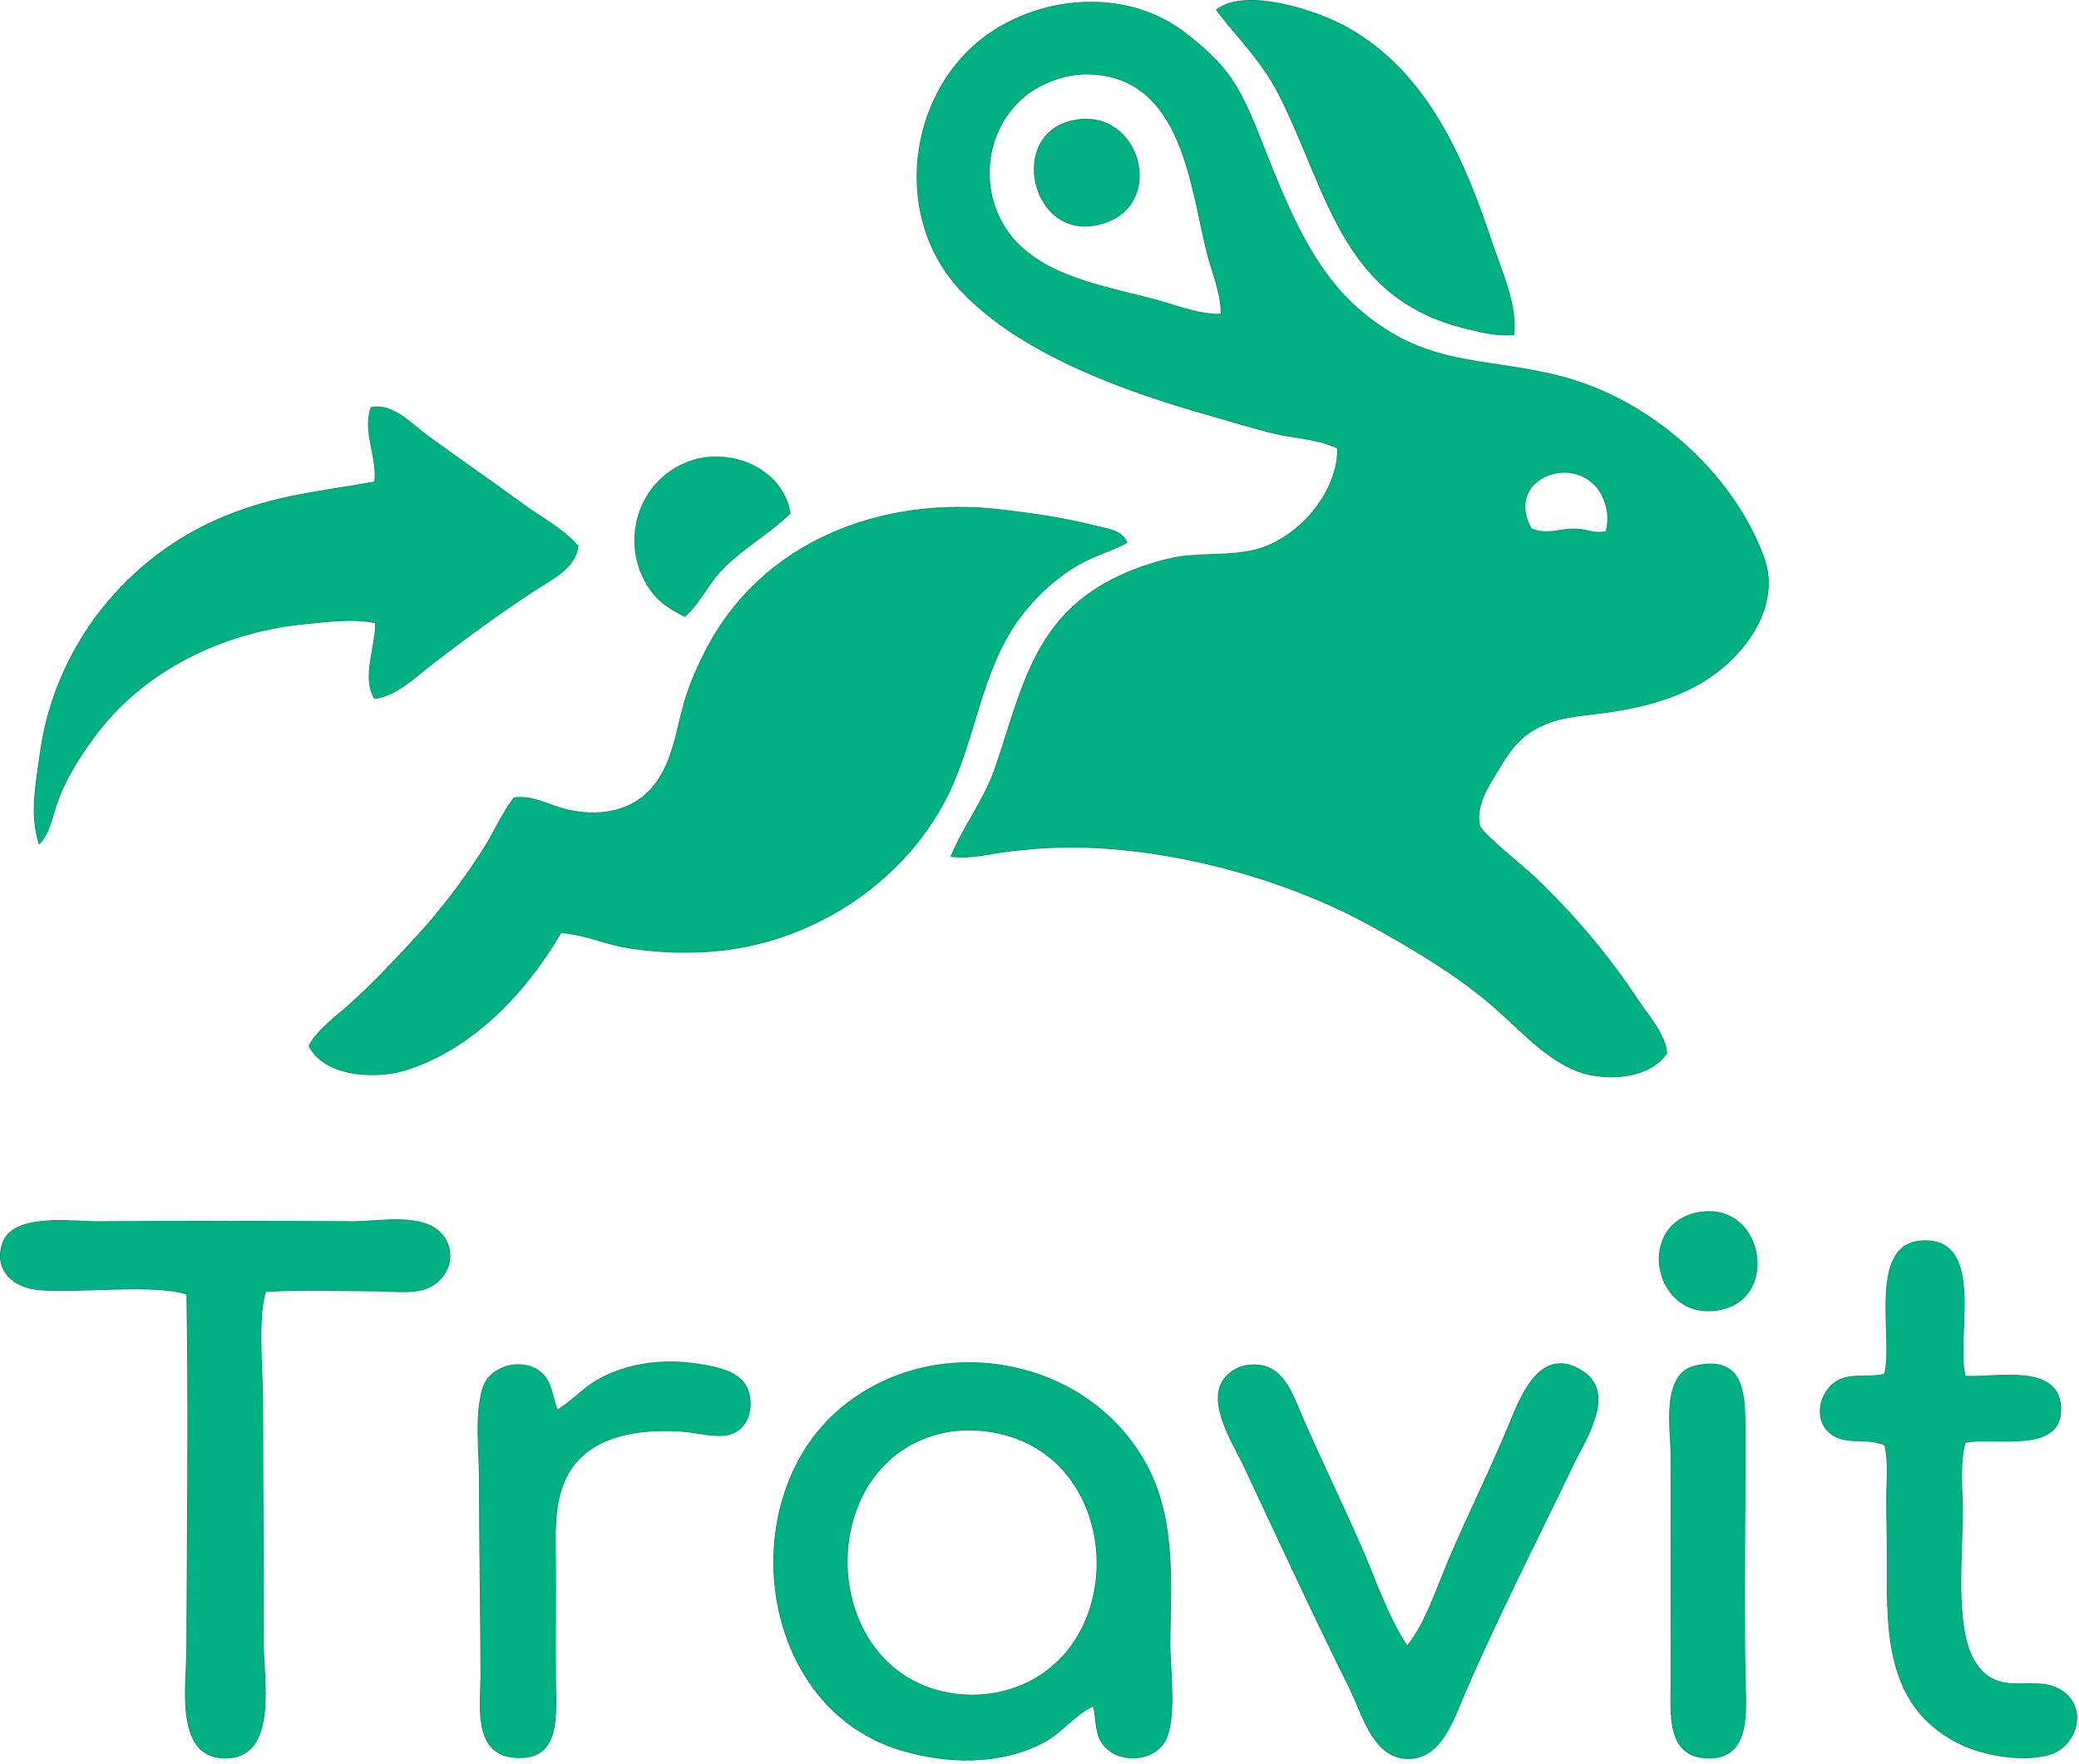
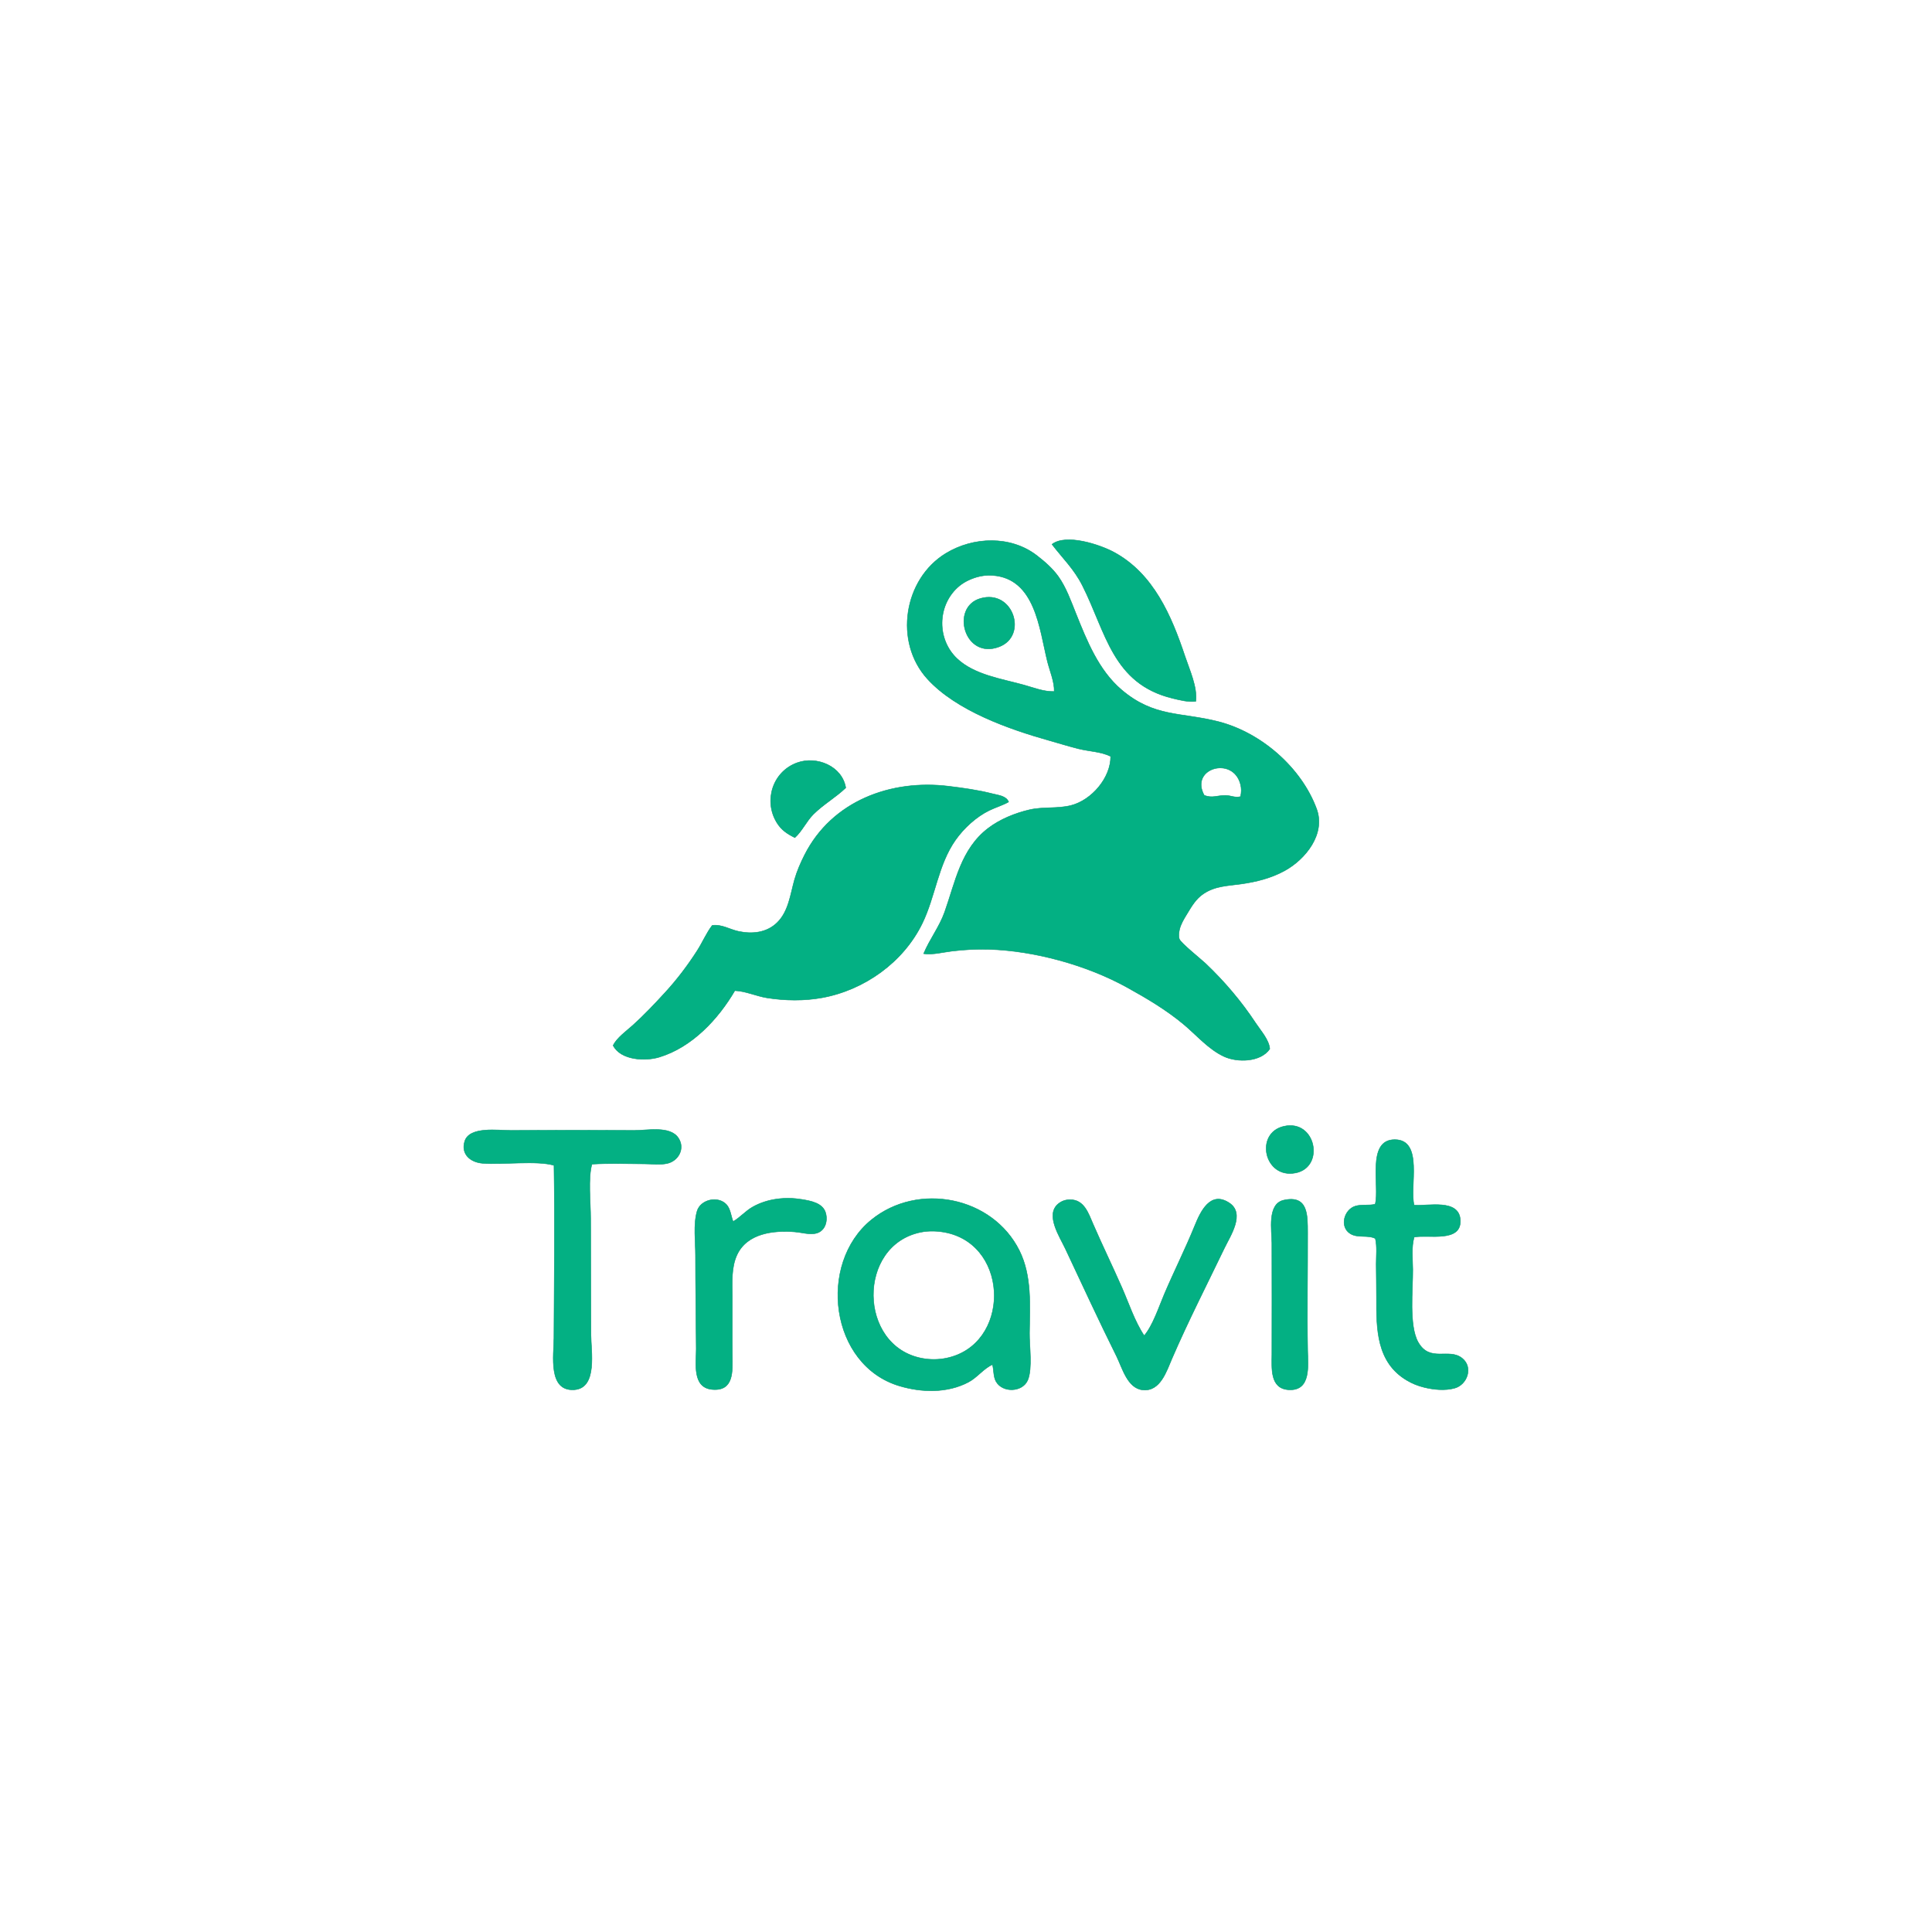
- <svg xmlns="http://www.w3.org/2000/svg" width="533" height="452" viewBox="0 0 533 452" fill="none">
-   <path fill-rule="evenodd" clip-rule="evenodd" d="M427.295 269.988C422.455 277.058 410.085 277.278 403.005 273.978C394.845 270.188 388.515 262.678 381.685 256.968C372.485 249.288 362.165 243.178 351.725 237.398C330.435 225.608 302.695 217.948 278.455 217.208C271.825 217.008 265.385 217.358 258.815 218.158C253.865 218.758 248.765 220.188 243.855 219.508C247.005 211.868 252.175 205.378 254.985 197.438C260.675 181.398 263.555 164.128 277.975 153.078C284.225 148.278 292.345 144.998 299.965 143.228C307.245 141.548 314.735 142.788 321.975 140.938C332.875 138.148 343.055 126.318 342.975 114.918C337.765 112.368 331.555 112.298 325.955 110.898C320.765 109.598 315.615 107.988 310.475 106.538C289.115 100.528 261.215 90.738 245.865 73.908C227.995 54.318 233.215 20.968 255.655 7.318C270.145 -1.502 289.965 -2.222 303.845 8.488C307.955 11.658 312.165 15.318 315.205 19.568C319.345 25.368 321.905 32.618 324.535 39.178C330.325 53.618 336.545 69.258 348.695 79.618C365.965 94.338 380.055 91.418 400.005 96.498C422.545 102.238 443.985 120.718 452.115 142.758C457.035 156.078 446.215 169.508 435.135 175.568C427.995 179.468 420.195 181.418 412.175 182.558C405.025 183.578 398.395 183.548 392.145 187.748C388.055 190.498 385.815 194.488 383.315 198.608C381.775 201.148 380.105 203.838 379.445 206.778C379.115 208.278 378.875 210.258 379.375 211.748C380.075 213.818 390.975 222.538 393.335 224.778C403.235 234.188 412.295 244.838 419.815 256.258C422.485 260.308 426.935 265.168 427.295 269.988ZM388.085 85.768C383.925 86.208 379.795 85.128 375.745 84.148C343.965 76.428 340.515 49.138 328.035 24.448C323.545 15.558 317.625 10.058 311.875 2.538C319.305 -3.262 337.315 2.698 344.835 6.788C365.665 18.118 375.205 40.448 382.335 61.808C384.725 68.988 389.025 78.238 388.085 85.768ZM313.055 80.558C313.235 75.428 310.665 69.528 309.415 64.478C305.195 47.428 303.055 20.528 280.325 19.008C277.445 18.818 274.695 19.098 271.935 19.918C268.145 21.058 264.615 22.788 261.695 25.508C251.025 35.428 250.865 52.888 261.445 63.008C270.615 71.778 285.335 73.848 297.055 77.118C302.315 78.588 307.585 80.728 313.055 80.558ZM273.915 31.248C291.335 26.178 299.275 51.068 283.785 56.868C265.415 63.758 257.945 35.898 273.915 31.248ZM95.165 104.458C100.865 103.428 105.245 108.568 109.755 111.858C117.865 117.778 126.145 123.488 134.255 129.408C138.835 132.758 144.495 135.688 148.165 140.008C147.535 145.638 141.405 148.458 136.955 151.378C128.035 157.228 119.265 163.638 110.825 170.148C106.395 173.558 101.695 178.268 96.095 179.068C92.695 173.838 96.425 165.658 96.305 159.638C90.375 158.448 84.285 159.308 78.325 159.878C57.265 161.888 36.705 171.698 24.015 189.028C20.435 193.908 16.925 199.408 14.825 205.108C13.425 208.868 12.785 213.478 10.065 216.328C7.615 208.718 9.265 201.028 10.305 193.288C13.955 166.038 32.405 142.618 57.955 132.278C71.515 126.798 82.145 126.108 96.095 123.558C96.865 117.238 92.935 110.538 95.165 104.458ZM202.555 131.588C197.265 136.678 190.695 140.348 185.405 145.618C181.665 149.358 179.445 154.558 175.585 158.008C171.515 155.978 168.455 153.988 166.025 150.038C158.945 138.498 163.775 123.048 176.765 118.328C187.115 114.558 200.655 120.058 202.555 131.588ZM411.795 136.258C412.325 133.998 412.375 131.988 411.775 129.688C407.795 114.478 384.645 121.228 392.545 135.548C396.795 137.278 399.465 135.588 403.765 135.628C406.855 135.648 408.705 137.018 411.795 136.258ZM288.885 139.068C285.735 140.858 282.025 141.938 278.705 143.538C271.785 146.888 265.175 152.958 260.745 159.238C251.475 172.398 250.065 189.138 243.155 203.378C233.155 223.998 212.455 238.758 190.045 242.848C180.475 244.588 170.455 244.438 160.875 242.928C155.105 242.008 149.625 239.348 143.785 239.098C134.855 254.338 121.025 269.108 103.675 274.358C96.285 276.588 83.265 276.028 79.255 268.118C81.385 263.988 86.225 260.588 89.685 257.478C95.755 252.018 101.335 246.078 106.855 240.068C113.165 233.188 118.845 225.688 123.875 217.828C126.655 213.488 128.665 208.618 131.785 204.528C136.875 203.848 140.825 206.618 145.715 207.678C152.945 209.238 160.655 208.458 166.185 203.068C172.255 197.148 173.205 188.098 175.385 180.378C176.685 175.788 178.595 171.418 180.745 167.168C195.235 138.578 226.455 126.988 257.105 130.758C265.005 131.728 272.635 132.778 280.375 134.748C283.615 135.568 287.555 135.878 288.885 139.068ZM434.815 310.998C451.765 307.188 456.635 332.588 441.015 335.698C424.255 339.018 419.165 314.508 434.815 310.998ZM68.045 331.058C65.915 338.208 67.345 351.778 67.335 359.768C67.325 380.338 67.525 400.918 67.505 421.488C67.485 429.888 71.205 449.808 58.645 450.628C44.575 451.538 47.865 432.018 47.895 423.358C48.025 392.838 48.435 362.188 47.925 331.708C38.845 328.988 20.645 331.468 10.065 330.608C3.815 330.108 -1.555 325.888 0.615 318.918C3.135 310.858 18.575 313.228 25.025 313.188C46.845 313.068 68.665 313.058 90.485 313.188C97.245 313.228 109.465 310.578 113.855 317.208C117.525 322.748 113.895 329.468 107.745 330.728C104.035 331.498 99.865 330.928 96.095 330.908C86.765 330.868 77.355 330.498 68.045 331.058ZM503.825 352.798C511.125 353.358 527.685 349.258 528.295 360.728C528.945 372.888 511.065 368.238 503.825 369.738C502.295 375.048 503.045 381.358 503.095 386.888C503.195 397.248 500.965 416.648 505.955 425.438C512.205 436.438 522.165 428.238 529.275 433.938C535.275 438.748 531.955 448.008 525.195 449.818C520.105 451.188 514.235 450.608 509.205 449.378C505.775 448.538 502.885 447.388 499.855 445.578C483.895 436.048 483.775 418.468 483.865 401.848C483.905 395.928 483.715 389.998 483.705 384.078C483.705 379.608 484.265 374.798 483.255 370.468C479.155 368.418 473.985 370.388 469.985 367.908C464.175 364.298 466.655 355.188 472.605 353.328C476.015 352.268 479.725 353.148 483.175 352.288C485.635 342.998 478.405 318.088 493.535 318.078C509.005 318.058 501.235 343.408 503.825 352.798ZM142.855 361.488C146.485 359.438 149.385 355.928 153.235 353.758C161.055 349.328 170.635 348.308 179.355 349.768C183.945 350.538 190.475 351.628 191.935 357.008C193.255 361.848 191.225 367.248 185.875 367.898C182.375 368.318 179.025 367.228 175.585 366.958C164.465 366.058 150.305 367.548 144.915 379.148C141.845 385.758 142.365 393.818 142.405 400.908C142.465 411.508 142.315 422.108 142.435 432.708C142.515 440.588 143.385 451.478 131.855 450.488C121.035 449.568 123.335 436.568 123.315 428.968C123.245 412.448 122.925 395.928 122.935 379.408C122.945 372.058 121.715 363.208 123.735 356.078C125.525 349.758 134.935 347.678 139.365 352.518C141.455 354.808 141.765 358.678 142.855 361.488ZM280.325 437.288C275.675 439.318 272.265 444.128 267.565 446.608C256.405 452.478 242.935 452.148 231.125 448.648C194.175 437.728 187.535 383.838 216.135 360.588C240.925 340.438 280.325 348.258 294.575 376.858C301.285 390.318 300.115 405.978 299.925 420.588C299.845 427.398 301.595 439.268 299.055 445.428C296.305 452.068 285.625 452.368 282.205 446.228C280.745 443.618 281.105 440.158 280.325 437.288ZM360.745 421.978C365.355 416.568 368.575 406.618 371.415 399.958C376.605 387.778 382.575 375.938 387.555 363.668C390.585 356.208 395.795 344.988 405.835 351.608C414.415 357.268 406.385 369.058 403.225 375.628C393.925 394.958 384.065 414.228 375.555 433.908C372.615 440.688 369.305 451.738 359.915 450.718C351.805 449.838 349.105 438.928 346.085 432.868C336.725 414.038 327.895 394.878 318.945 375.848C316.025 369.618 308.165 357.918 315.175 352.118C317.025 350.578 319.075 349.908 321.465 349.898C328.945 349.848 331.225 357.228 333.715 362.958C338.595 374.188 343.965 385.208 348.895 396.418C352.555 404.718 355.705 414.468 360.745 421.978ZM434.705 350.148C447.675 347.258 447.335 358.278 447.365 367.248C447.425 388.128 447.015 409.028 447.375 429.898C447.505 437.708 449.275 451.238 437.475 450.648C427.265 450.138 428.405 439.128 428.425 431.778C428.485 412.138 428.455 392.498 428.415 372.858C428.405 366.388 425.795 352.138 434.705 350.148ZM242.225 367.148C208.395 374.128 209.035 427.538 242.955 433.968C247.235 434.778 251.655 434.758 255.925 433.878C289.665 426.888 289.665 374.888 256.235 367.428C251.755 366.428 246.745 366.208 242.225 367.148Z" fill="#03B083" stroke="#00966F" stroke-width="0.25" stroke-linejoin="round" />
+ <svg xmlns="http://www.w3.org/2000/svg" width="1024" height="1024" viewBox="0 0 1024 1024" fill="none">
+   <path fill-rule="evenodd" clip-rule="evenodd" d="M673 555.95C668.16 563.02 655.79 563.24 648.71 559.94C640.55 556.15 634.22 548.64 627.39 542.93C618.19 535.25 607.87 529.14 597.43 523.36C576.14 511.57 548.4 503.91 524.16 503.17C517.53 502.97 511.09 503.32 504.52 504.12C499.57 504.72 494.47 506.15 489.56 505.47C492.71 497.83 497.88 491.34 500.69 483.4C506.38 467.36 509.26 450.09 523.68 439.04C529.93 434.24 538.05 430.96 545.67 429.19C552.95 427.51 560.44 428.75 567.68 426.9C578.58 424.11 588.76 412.28 588.68 400.88C583.47 398.33 577.26 398.26 571.66 396.86C566.47 395.56 561.32 393.95 556.18 392.5C534.82 386.49 506.92 376.7 491.57 359.87C473.7 340.28 478.92 306.93 501.36 293.28C515.85 284.46 535.67 283.74 549.55 294.45C553.66 297.62 557.87 301.28 560.91 305.53C565.05 311.33 567.61 318.58 570.24 325.14C576.03 339.58 582.25 355.22 594.4 365.58C611.67 380.3 625.76 377.38 645.71 382.46C668.25 388.2 689.69 406.68 697.82 428.72C702.74 442.04 691.92 455.47 680.84 461.53C673.7 465.43 665.9 467.38 657.88 468.52C650.73 469.54 644.1 469.51 637.85 473.71C633.76 476.46 631.52 480.45 629.02 484.57C627.48 487.11 625.81 489.8 625.15 492.74C624.82 494.24 624.58 496.22 625.08 497.71C625.78 499.78 636.68 508.5 639.04 510.74C648.94 520.15 658 530.8 665.52 542.22C668.19 546.27 672.64 551.13 673 555.95ZM633.79 371.73C629.63 372.17 625.5 371.09 621.45 370.11C589.67 362.39 586.22 335.1 573.74 310.41C569.25 301.52 563.33 296.02 557.58 288.5C565.01 282.7 583.02 288.66 590.54 292.75C611.37 304.08 620.91 326.41 628.04 347.77C630.43 354.95 634.73 364.2 633.79 371.73ZM558.76 366.52C558.94 361.39 556.37 355.49 555.12 350.44C550.9 333.39 548.76 306.49 526.03 304.97C523.15 304.78 520.4 305.06 517.64 305.88C513.85 307.02 510.32 308.75 507.4 311.47C496.73 321.39 496.57 338.85 507.15 348.97C516.32 357.74 531.04 359.81 542.76 363.08C548.02 364.55 553.29 366.69 558.76 366.52ZM519.62 317.21C537.04 312.14 544.98 337.03 529.49 342.83C511.12 349.72 503.65 321.86 519.62 317.21ZM448.26 417.55C442.97 422.64 436.4 426.31 431.11 431.58C427.37 435.32 425.15 440.52 421.29 443.97C417.22 441.94 414.16 439.95 411.73 436C404.65 424.46 409.48 409.01 422.47 404.29C432.82 400.52 446.36 406.02 448.26 417.55ZM657.5 422.22C658.03 419.96 658.08 417.95 657.48 415.65C653.5 400.44 630.35 407.19 638.25 421.51C642.5 423.24 645.17 421.55 649.47 421.59C652.56 421.61 654.41 422.98 657.5 422.22ZM534.59 425.03C531.44 426.82 527.73 427.9 524.41 429.5C517.49 432.85 510.88 438.92 506.45 445.2C497.18 458.36 495.77 475.1 488.86 489.34C478.86 509.96 458.16 524.72 435.75 528.81C426.18 530.55 416.16 530.4 406.58 528.89C400.81 527.97 395.33 525.31 389.49 525.06C380.56 540.3 366.73 555.07 349.38 560.32C341.99 562.55 328.97 561.99 324.96 554.08C327.09 549.95 331.93 546.55 335.39 543.44C341.46 537.98 347.04 532.04 352.56 526.03C358.87 519.15 364.55 511.65 369.58 503.79C372.36 499.45 374.37 494.58 377.49 490.49C382.58 489.81 386.53 492.58 391.42 493.64C398.65 495.2 406.36 494.42 411.89 489.03C417.96 483.11 418.91 474.06 421.09 466.34C422.39 461.75 424.3 457.38 426.45 453.13C440.94 424.54 472.16 412.95 502.81 416.72C510.71 417.69 518.34 418.74 526.08 420.71C529.32 421.53 533.26 421.84 534.59 425.03ZM680.52 596.96C697.47 593.15 702.34 618.55 686.72 621.66C669.96 624.98 664.87 600.47 680.52 596.96ZM313.75 617.02C311.62 624.17 313.05 637.74 313.04 645.73C313.03 666.3 313.23 686.88 313.21 707.45C313.19 715.85 316.91 735.77 304.35 736.59C290.28 737.5 293.57 717.98 293.6 709.32C293.73 678.8 294.14 648.15 293.63 617.67C284.55 614.95 266.35 617.43 255.77 616.57C249.52 616.07 244.15 611.85 246.32 604.88C248.84 596.82 264.28 599.19 270.73 599.15C292.55 599.03 314.37 599.02 336.19 599.15C342.95 599.19 355.17 596.54 359.56 603.17C363.23 608.71 359.6 615.43 353.45 616.69C349.74 617.46 345.57 616.89 341.8 616.87C332.47 616.83 323.06 616.46 313.75 617.02ZM749.53 638.76C756.83 639.32 773.39 635.22 774 646.69C774.65 658.85 756.77 654.2 749.53 655.7C748 661.01 748.75 667.32 748.8 672.85C748.9 683.21 746.67 702.61 751.66 711.4C757.91 722.4 767.87 714.2 774.98 719.9C780.98 724.71 777.66 733.97 770.9 735.78C765.81 737.15 759.94 736.57 754.91 735.34C751.48 734.5 748.59 733.35 745.56 731.54C729.6 722.01 729.48 704.43 729.57 687.81C729.61 681.89 729.42 675.96 729.41 670.04C729.41 665.57 729.97 660.76 728.96 656.43C724.86 654.38 719.69 656.35 715.69 653.87C709.88 650.26 712.36 641.15 718.31 639.29C721.72 638.23 725.43 639.11 728.88 638.25C731.34 628.96 724.11 604.05 739.24 604.04C754.71 604.02 746.94 629.37 749.53 638.76ZM388.56 647.45C392.19 645.4 395.09 641.89 398.94 639.72C406.76 635.29 416.34 634.27 425.06 635.73C429.65 636.5 436.18 637.59 437.64 642.97C438.96 647.81 436.93 653.21 431.58 653.86C428.08 654.28 424.73 653.19 421.29 652.92C410.17 652.02 396.01 653.51 390.62 665.11C387.55 671.72 388.07 679.78 388.11 686.87C388.17 697.47 388.02 708.07 388.14 718.67C388.22 726.55 389.09 737.44 377.56 736.45C366.74 735.53 369.04 722.53 369.02 714.93C368.95 698.41 368.63 681.89 368.64 665.37C368.65 658.02 367.42 649.17 369.44 642.04C371.23 635.72 380.64 633.64 385.07 638.48C387.16 640.77 387.47 644.64 388.56 647.45ZM526.03 723.25C521.38 725.28 517.97 730.09 513.27 732.57C502.11 738.44 488.64 738.11 476.83 734.61C439.88 723.69 433.24 669.8 461.84 646.55C486.63 626.4 526.03 634.22 540.28 662.82C546.99 676.28 545.82 691.94 545.63 706.55C545.55 713.36 547.3 725.23 544.76 731.39C542.01 738.03 531.33 738.33 527.91 732.19C526.45 729.58 526.81 726.12 526.03 723.25ZM606.45 707.94C611.06 702.53 614.28 692.58 617.12 685.92C622.31 673.74 628.28 661.9 633.26 649.63C636.29 642.17 641.5 630.95 651.54 637.57C660.12 643.23 652.09 655.02 648.93 661.59C639.63 680.92 629.77 700.19 621.26 719.87C618.32 726.65 615.01 737.7 605.62 736.68C597.51 735.8 594.81 724.89 591.79 718.83C582.43 700 573.6 680.84 564.65 661.81C561.73 655.58 553.87 643.88 560.88 638.08C562.73 636.54 564.78 635.87 567.17 635.86C574.65 635.81 576.93 643.19 579.42 648.92C584.3 660.15 589.67 671.17 594.6 682.38C598.26 690.68 601.41 700.43 606.45 707.94ZM680.41 636.11C693.38 633.22 693.04 644.24 693.07 653.21C693.13 674.09 692.72 694.99 693.08 715.86C693.21 723.67 694.98 737.2 683.18 736.61C672.97 736.1 674.11 725.09 674.13 717.74C674.19 698.1 674.16 678.46 674.12 658.82C674.11 652.35 671.5 638.1 680.41 636.11ZM487.93 653.11C454.1 660.09 454.74 713.5 488.66 719.93C492.94 720.74 497.36 720.72 501.63 719.84C535.37 712.85 535.37 660.85 501.94 653.39C497.46 652.39 492.45 652.17 487.93 653.11Z" fill="#03B083" stroke="#00966F" stroke-width="0.25" stroke-linejoin="round" />
</svg>
